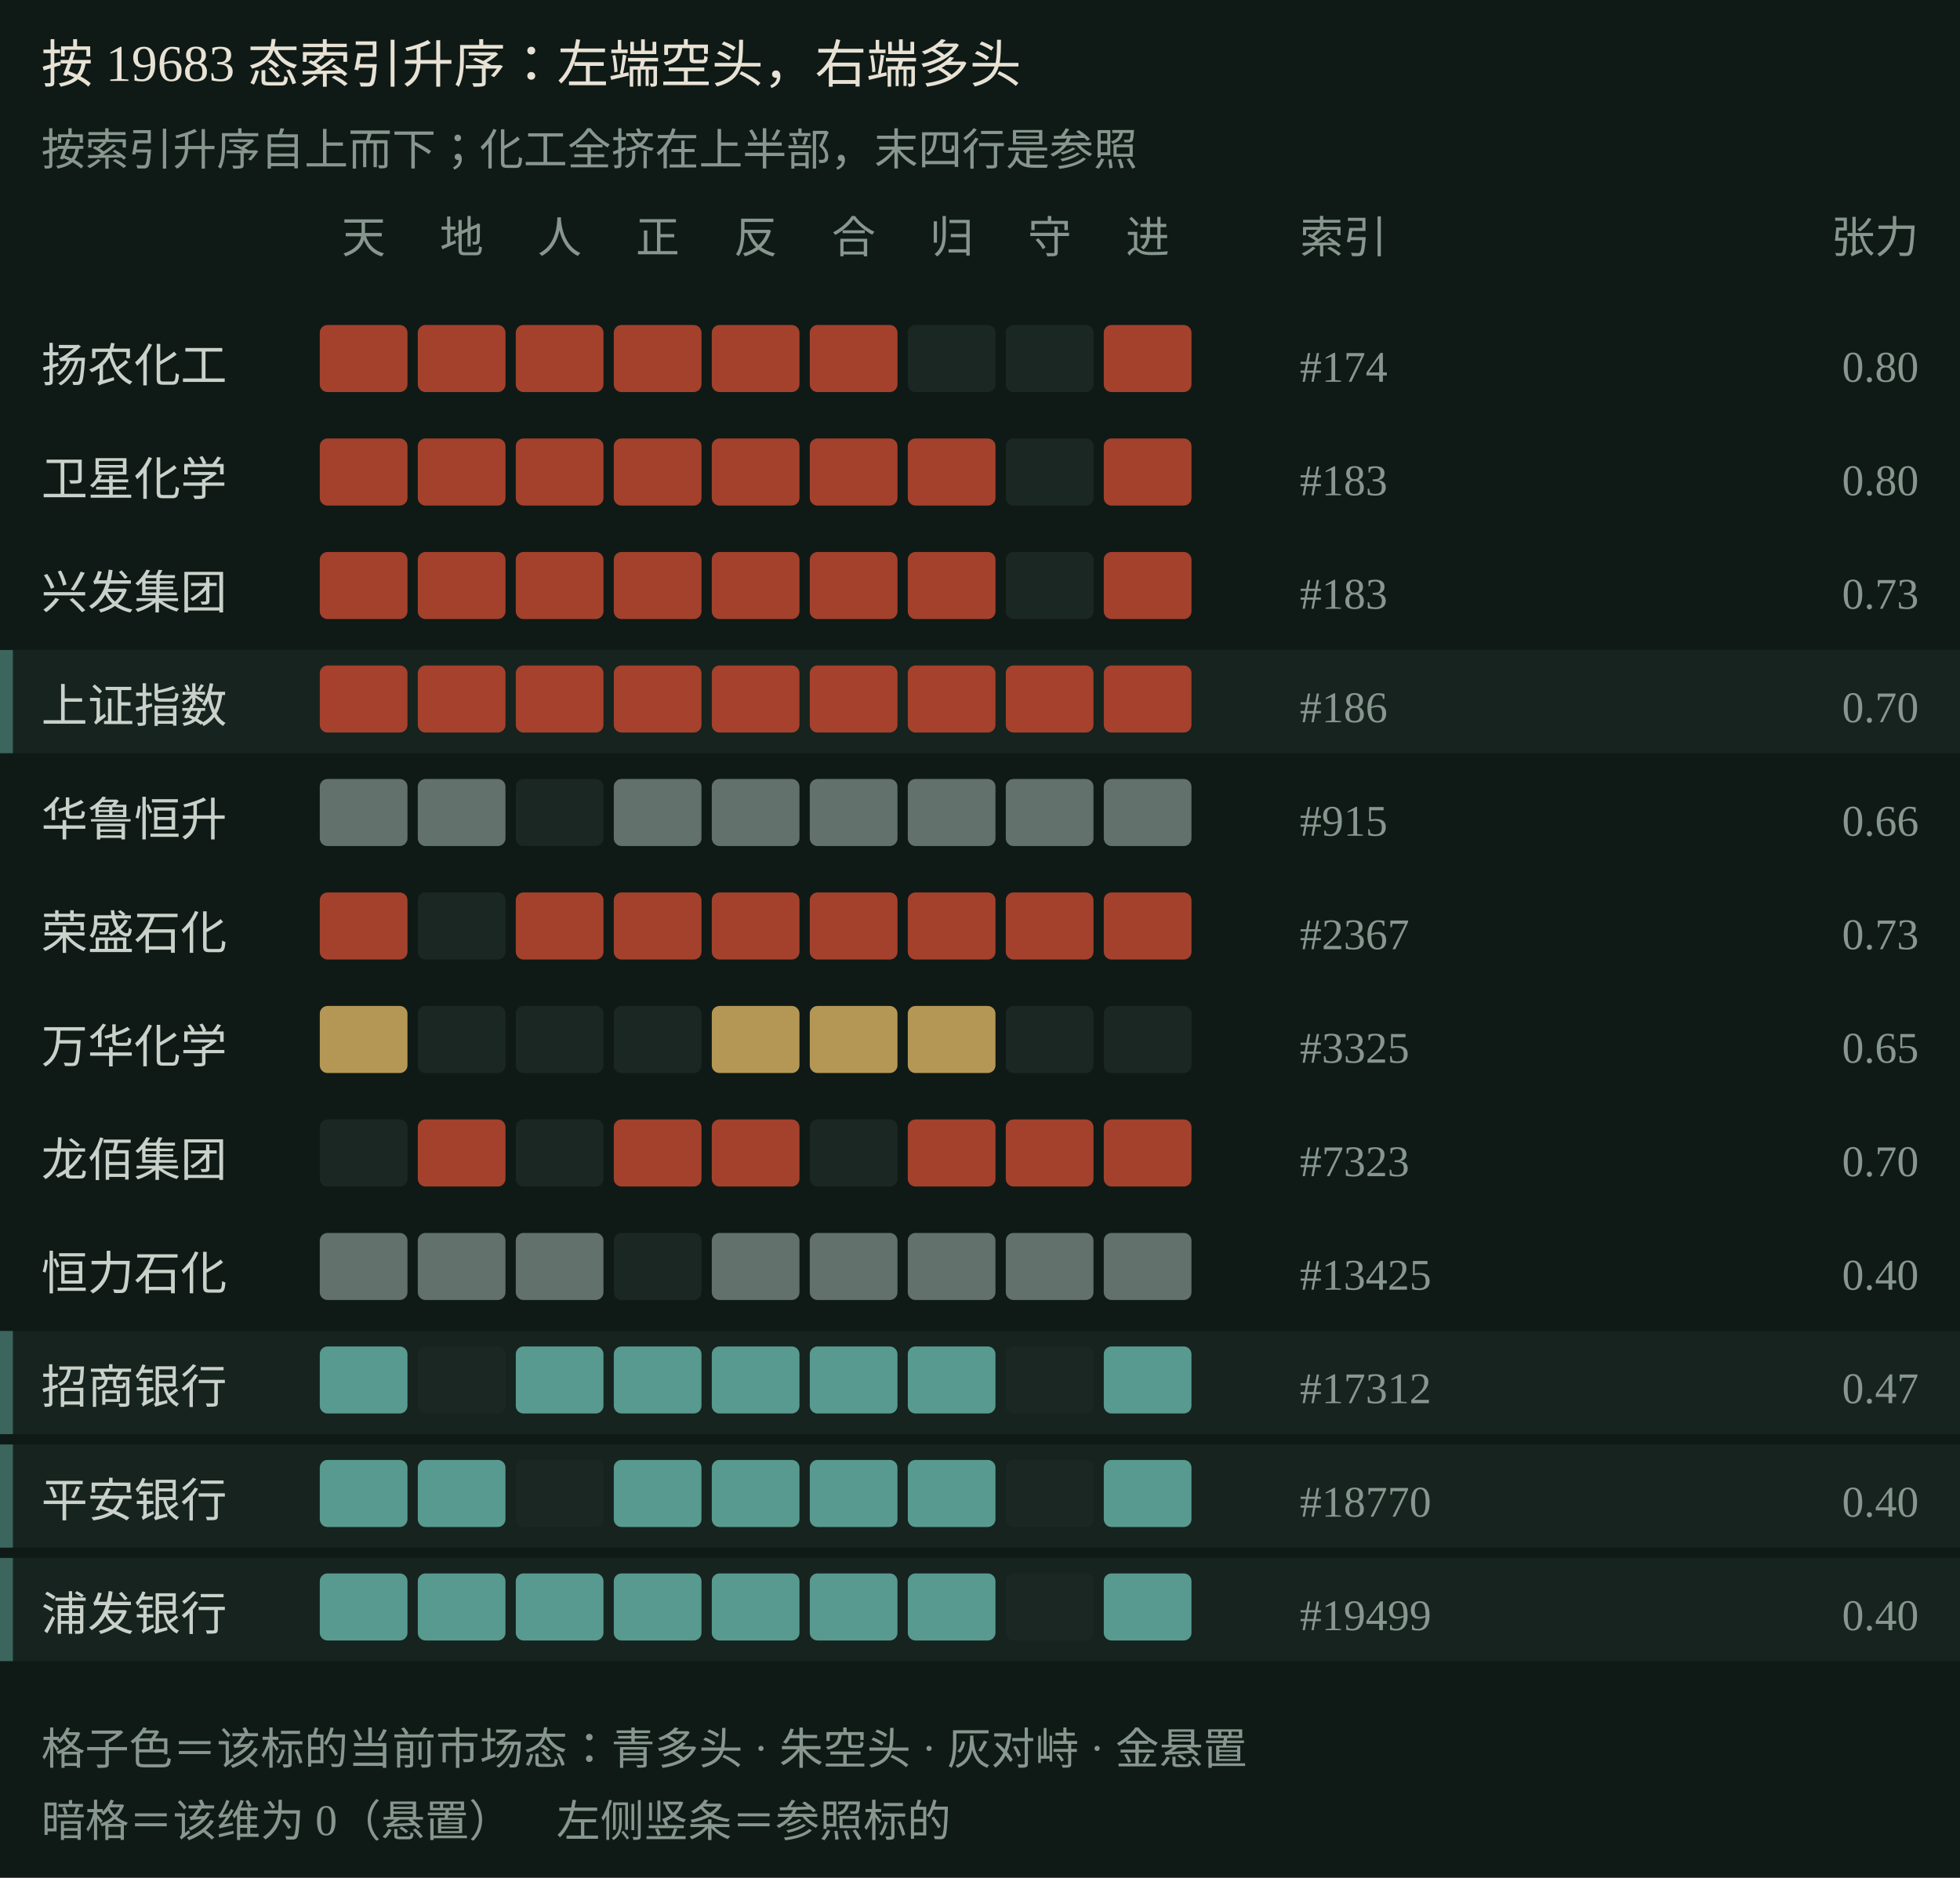
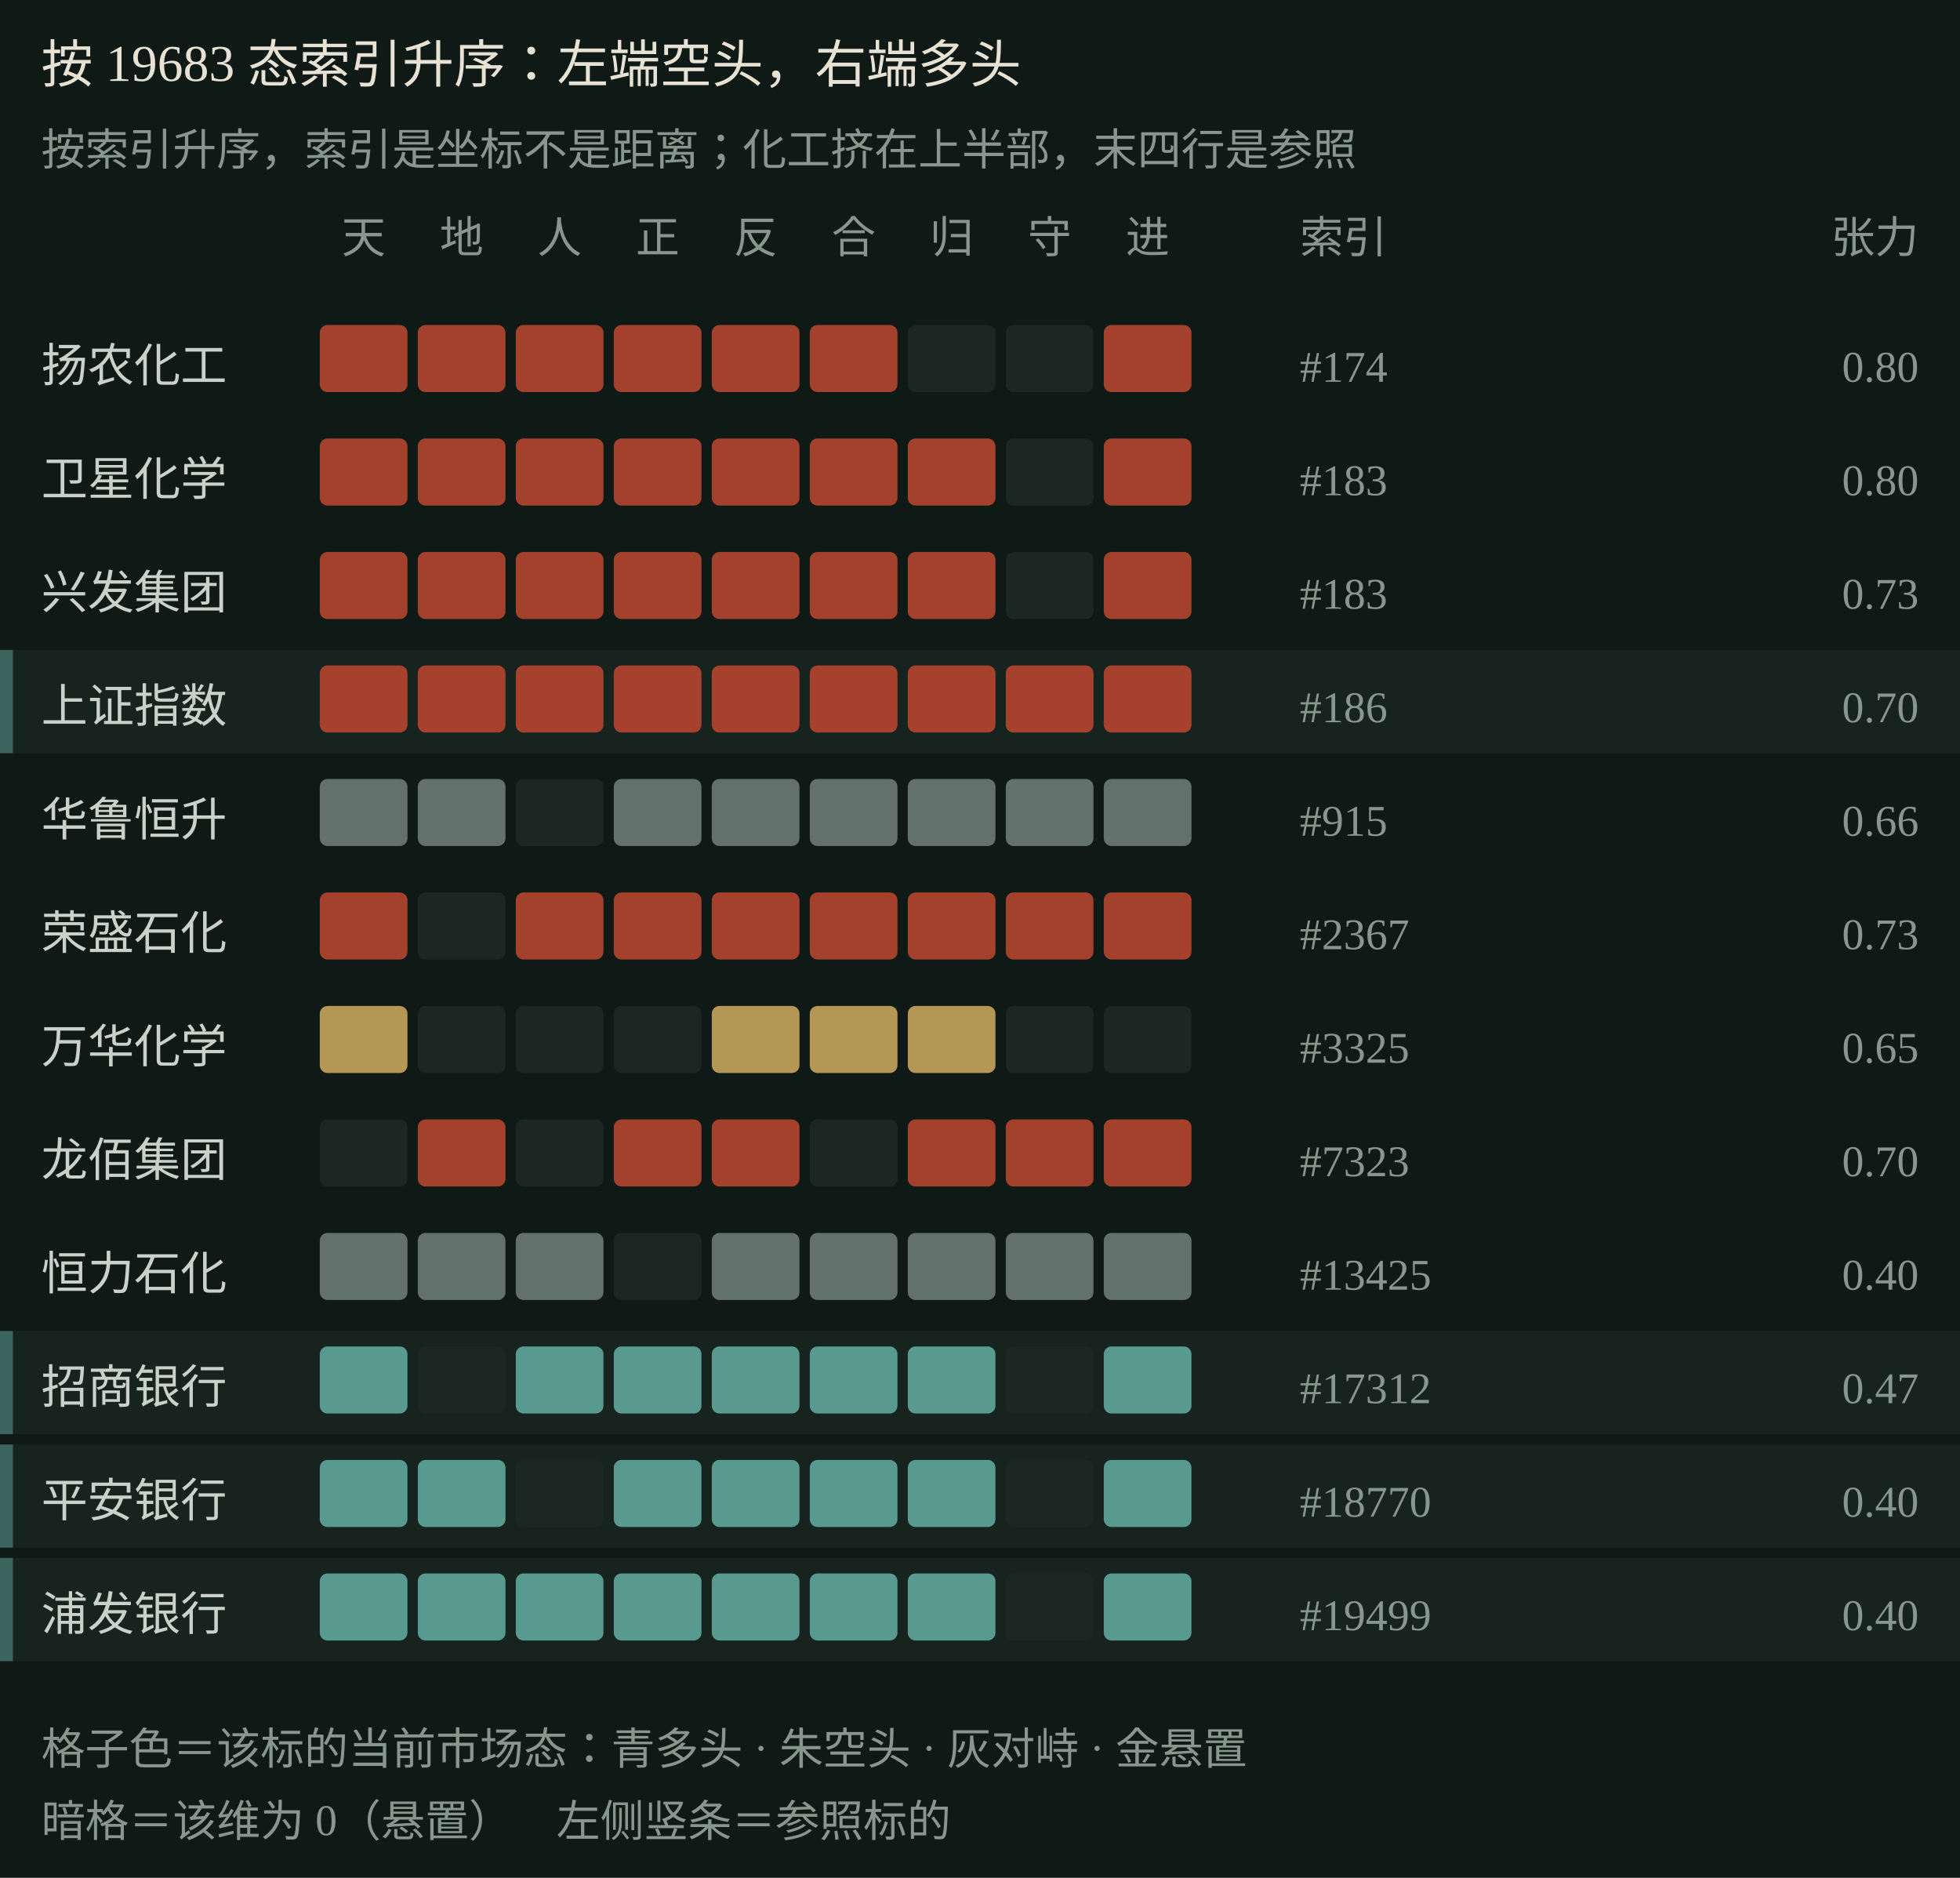
<svg xmlns="http://www.w3.org/2000/svg" viewBox="0 0 380 364" role="img" aria-label="化工八只与银行参照标的的九维状态矩阵，按 19683 状态索引升序排列">
  <style>.tl{fill:#e8e2d5;font-size:10px}.hd{fill:#87968f;font-size:8.5px}.nm{fill:#c9d1ca;font-size:9px}.tg{fill:#87968f;font-size:8.5px}.pos{fill:#5fa79b}.neg{fill:#b5452f}.neu{fill:#6b7a74}.neu2{fill:#c8a45c}</style>
  <rect width="380" height="364" fill="#0f1a16" />
  <text x="8" y="16" class="tl">按 19683 态索引升序：左端空头，右端多头</text>
-   <text x="8" y="32" class="hd">按索引升序自上而下；化工全挤在上半部，末四行是参照</text>
+   <text x="8" y="32" class="hd">按索引升序，索引是坐标不是距离；化工挤在上半部，末四行是参照</text>
  <text x="70.5" y="49" class="hd" text-anchor="middle">天</text>
  <text x="89.5" y="49" class="hd" text-anchor="middle">地</text>
  <text x="108.5" y="49" class="hd" text-anchor="middle">人</text>
  <text x="127.5" y="49" class="hd" text-anchor="middle">正</text>
  <text x="146.5" y="49" class="hd" text-anchor="middle">反</text>
  <text x="165.5" y="49" class="hd" text-anchor="middle">合</text>
  <text x="184.5" y="49" class="hd" text-anchor="middle">归</text>
  <text x="203.5" y="49" class="hd" text-anchor="middle">守</text>
  <text x="222.5" y="49" class="hd" text-anchor="middle">进</text>
  <text x="252" y="49" class="hd">索引</text>
  <text x="372" y="49" class="hd" text-anchor="end">张力</text>
  <text x="8" y="74" class="nm">扬农化工</text>
  <rect x="62" y="63" width="17" height="13" rx="1.5" class="neg" opacity=".9" />
  <rect x="81" y="63" width="17" height="13" rx="1.5" class="neg" opacity=".9" />
  <rect x="100" y="63" width="17" height="13" rx="1.5" class="neg" opacity=".9" />
  <rect x="119" y="63" width="17" height="13" rx="1.5" class="neg" opacity=".9" />
  <rect x="138" y="63" width="17" height="13" rx="1.5" class="neg" opacity=".9" />
  <rect x="157" y="63" width="17" height="13" rx="1.5" class="neg" opacity=".9" />
  <rect x="176" y="63" width="17" height="13" rx="1.5" fill="#1b2723" />
  <rect x="195" y="63" width="17" height="13" rx="1.5" fill="#1b2723" />
  <rect x="214" y="63" width="17" height="13" rx="1.5" class="neg" opacity=".9" />
  <text x="252" y="74" class="tg">#174</text>
  <text x="372" y="74" class="tg" text-anchor="end">0.80</text>
  <text x="8" y="96" class="nm">卫星化学</text>
  <rect x="62" y="85" width="17" height="13" rx="1.5" class="neg" opacity=".9" />
  <rect x="81" y="85" width="17" height="13" rx="1.5" class="neg" opacity=".9" />
  <rect x="100" y="85" width="17" height="13" rx="1.5" class="neg" opacity=".9" />
  <rect x="119" y="85" width="17" height="13" rx="1.5" class="neg" opacity=".9" />
  <rect x="138" y="85" width="17" height="13" rx="1.5" class="neg" opacity=".9" />
  <rect x="157" y="85" width="17" height="13" rx="1.5" class="neg" opacity=".9" />
  <rect x="176" y="85" width="17" height="13" rx="1.5" class="neg" opacity=".9" />
  <rect x="195" y="85" width="17" height="13" rx="1.5" fill="#1b2723" />
  <rect x="214" y="85" width="17" height="13" rx="1.5" class="neg" opacity=".9" />
  <text x="252" y="96" class="tg">#183</text>
  <text x="372" y="96" class="tg" text-anchor="end">0.80</text>
  <text x="8" y="118" class="nm">兴发集团</text>
  <rect x="62" y="107" width="17" height="13" rx="1.5" class="neg" opacity=".9" />
  <rect x="81" y="107" width="17" height="13" rx="1.5" class="neg" opacity=".9" />
  <rect x="100" y="107" width="17" height="13" rx="1.5" class="neg" opacity=".9" />
  <rect x="119" y="107" width="17" height="13" rx="1.5" class="neg" opacity=".9" />
  <rect x="138" y="107" width="17" height="13" rx="1.5" class="neg" opacity=".9" />
  <rect x="157" y="107" width="17" height="13" rx="1.5" class="neg" opacity=".9" />
  <rect x="176" y="107" width="17" height="13" rx="1.5" class="neg" opacity=".9" />
  <rect x="195" y="107" width="17" height="13" rx="1.5" fill="#1b2723" />
  <rect x="214" y="107" width="17" height="13" rx="1.5" class="neg" opacity=".9" />
  <text x="252" y="118" class="tg">#183</text>
  <text x="372" y="118" class="tg" text-anchor="end">0.73</text>
  <rect x="0" y="126" width="380" height="20" fill="#16231e" />
  <rect x="0" y="126" width="2.5" height="20" fill="#5fa79b" opacity=".5" />
  <text x="8" y="140" class="nm">上证指数</text>
  <rect x="62" y="129" width="17" height="13" rx="1.5" class="neg" opacity=".9" />
  <rect x="81" y="129" width="17" height="13" rx="1.5" class="neg" opacity=".9" />
  <rect x="100" y="129" width="17" height="13" rx="1.5" class="neg" opacity=".9" />
  <rect x="119" y="129" width="17" height="13" rx="1.5" class="neg" opacity=".9" />
  <rect x="138" y="129" width="17" height="13" rx="1.5" class="neg" opacity=".9" />
  <rect x="157" y="129" width="17" height="13" rx="1.5" class="neg" opacity=".9" />
  <rect x="176" y="129" width="17" height="13" rx="1.5" class="neg" opacity=".9" />
  <rect x="195" y="129" width="17" height="13" rx="1.5" class="neg" opacity=".9" />
  <rect x="214" y="129" width="17" height="13" rx="1.5" class="neg" opacity=".9" />
  <text x="252" y="140" class="tg">#186</text>
  <text x="372" y="140" class="tg" text-anchor="end">0.70</text>
  <text x="8" y="162" class="nm">华鲁恒升</text>
  <rect x="62" y="151" width="17" height="13" rx="1.5" class="neu" opacity=".9" />
  <rect x="81" y="151" width="17" height="13" rx="1.5" class="neu" opacity=".9" />
  <rect x="100" y="151" width="17" height="13" rx="1.5" fill="#1b2723" />
  <rect x="119" y="151" width="17" height="13" rx="1.5" class="neu" opacity=".9" />
  <rect x="138" y="151" width="17" height="13" rx="1.5" class="neu" opacity=".9" />
  <rect x="157" y="151" width="17" height="13" rx="1.5" class="neu" opacity=".9" />
  <rect x="176" y="151" width="17" height="13" rx="1.5" class="neu" opacity=".9" />
  <rect x="195" y="151" width="17" height="13" rx="1.5" class="neu" opacity=".9" />
  <rect x="214" y="151" width="17" height="13" rx="1.5" class="neu" opacity=".9" />
  <text x="252" y="162" class="tg">#915</text>
  <text x="372" y="162" class="tg" text-anchor="end">0.66</text>
  <text x="8" y="184" class="nm">荣盛石化</text>
  <rect x="62" y="173" width="17" height="13" rx="1.5" class="neg" opacity=".9" />
  <rect x="81" y="173" width="17" height="13" rx="1.5" fill="#1b2723" />
  <rect x="100" y="173" width="17" height="13" rx="1.5" class="neg" opacity=".9" />
  <rect x="119" y="173" width="17" height="13" rx="1.5" class="neg" opacity=".9" />
  <rect x="138" y="173" width="17" height="13" rx="1.5" class="neg" opacity=".9" />
  <rect x="157" y="173" width="17" height="13" rx="1.5" class="neg" opacity=".9" />
  <rect x="176" y="173" width="17" height="13" rx="1.5" class="neg" opacity=".9" />
  <rect x="195" y="173" width="17" height="13" rx="1.5" class="neg" opacity=".9" />
  <rect x="214" y="173" width="17" height="13" rx="1.5" class="neg" opacity=".9" />
  <text x="252" y="184" class="tg">#2367</text>
  <text x="372" y="184" class="tg" text-anchor="end">0.73</text>
  <text x="8" y="206" class="nm">万华化学</text>
  <rect x="62" y="195" width="17" height="13" rx="1.5" class="neu2" opacity=".9" />
  <rect x="81" y="195" width="17" height="13" rx="1.5" fill="#1b2723" />
  <rect x="100" y="195" width="17" height="13" rx="1.5" fill="#1b2723" />
  <rect x="119" y="195" width="17" height="13" rx="1.5" fill="#1b2723" />
  <rect x="138" y="195" width="17" height="13" rx="1.5" class="neu2" opacity=".9" />
  <rect x="157" y="195" width="17" height="13" rx="1.5" class="neu2" opacity=".9" />
  <rect x="176" y="195" width="17" height="13" rx="1.5" class="neu2" opacity=".9" />
  <rect x="195" y="195" width="17" height="13" rx="1.5" fill="#1b2723" />
  <rect x="214" y="195" width="17" height="13" rx="1.5" fill="#1b2723" />
  <text x="252" y="206" class="tg">#3325</text>
  <text x="372" y="206" class="tg" text-anchor="end">0.65</text>
  <text x="8" y="228" class="nm">龙佰集团</text>
  <rect x="62" y="217" width="17" height="13" rx="1.5" fill="#1b2723" />
  <rect x="81" y="217" width="17" height="13" rx="1.5" class="neg" opacity=".9" />
  <rect x="100" y="217" width="17" height="13" rx="1.5" fill="#1b2723" />
  <rect x="119" y="217" width="17" height="13" rx="1.5" class="neg" opacity=".9" />
  <rect x="138" y="217" width="17" height="13" rx="1.5" class="neg" opacity=".9" />
  <rect x="157" y="217" width="17" height="13" rx="1.5" fill="#1b2723" />
  <rect x="176" y="217" width="17" height="13" rx="1.5" class="neg" opacity=".9" />
  <rect x="195" y="217" width="17" height="13" rx="1.5" class="neg" opacity=".9" />
  <rect x="214" y="217" width="17" height="13" rx="1.5" class="neg" opacity=".9" />
  <text x="252" y="228" class="tg">#7323</text>
  <text x="372" y="228" class="tg" text-anchor="end">0.70</text>
  <text x="8" y="250" class="nm">恒力石化</text>
  <rect x="62" y="239" width="17" height="13" rx="1.5" class="neu" opacity=".9" />
  <rect x="81" y="239" width="17" height="13" rx="1.5" class="neu" opacity=".9" />
  <rect x="100" y="239" width="17" height="13" rx="1.5" class="neu" opacity=".9" />
  <rect x="119" y="239" width="17" height="13" rx="1.5" fill="#1b2723" />
  <rect x="138" y="239" width="17" height="13" rx="1.5" class="neu" opacity=".9" />
  <rect x="157" y="239" width="17" height="13" rx="1.5" class="neu" opacity=".9" />
  <rect x="176" y="239" width="17" height="13" rx="1.5" class="neu" opacity=".9" />
  <rect x="195" y="239" width="17" height="13" rx="1.5" class="neu" opacity=".9" />
  <rect x="214" y="239" width="17" height="13" rx="1.5" class="neu" opacity=".9" />
  <text x="252" y="250" class="tg">#13425</text>
  <text x="372" y="250" class="tg" text-anchor="end">0.40</text>
  <rect x="0" y="258" width="380" height="20" fill="#16231e" />
  <rect x="0" y="258" width="2.5" height="20" fill="#5fa79b" opacity=".5" />
  <text x="8" y="272" class="nm">招商银行</text>
  <rect x="62" y="261" width="17" height="13" rx="1.5" class="pos" opacity=".9" />
  <rect x="81" y="261" width="17" height="13" rx="1.5" fill="#1b2723" />
  <rect x="100" y="261" width="17" height="13" rx="1.5" class="pos" opacity=".9" />
  <rect x="119" y="261" width="17" height="13" rx="1.5" class="pos" opacity=".9" />
  <rect x="138" y="261" width="17" height="13" rx="1.5" class="pos" opacity=".9" />
  <rect x="157" y="261" width="17" height="13" rx="1.5" class="pos" opacity=".9" />
  <rect x="176" y="261" width="17" height="13" rx="1.5" class="pos" opacity=".9" />
  <rect x="195" y="261" width="17" height="13" rx="1.5" fill="#1b2723" />
  <rect x="214" y="261" width="17" height="13" rx="1.5" class="pos" opacity=".9" />
  <text x="252" y="272" class="tg">#17312</text>
  <text x="372" y="272" class="tg" text-anchor="end">0.47</text>
  <rect x="0" y="280" width="380" height="20" fill="#16231e" />
  <rect x="0" y="280" width="2.5" height="20" fill="#5fa79b" opacity=".5" />
  <text x="8" y="294" class="nm">平安银行</text>
  <rect x="62" y="283" width="17" height="13" rx="1.5" class="pos" opacity=".9" />
  <rect x="81" y="283" width="17" height="13" rx="1.5" class="pos" opacity=".9" />
  <rect x="100" y="283" width="17" height="13" rx="1.5" fill="#1b2723" />
  <rect x="119" y="283" width="17" height="13" rx="1.5" class="pos" opacity=".9" />
  <rect x="138" y="283" width="17" height="13" rx="1.5" class="pos" opacity=".9" />
  <rect x="157" y="283" width="17" height="13" rx="1.5" class="pos" opacity=".9" />
  <rect x="176" y="283" width="17" height="13" rx="1.5" class="pos" opacity=".9" />
  <rect x="195" y="283" width="17" height="13" rx="1.5" fill="#1b2723" />
  <rect x="214" y="283" width="17" height="13" rx="1.5" class="pos" opacity=".9" />
  <text x="252" y="294" class="tg">#18770</text>
  <text x="372" y="294" class="tg" text-anchor="end">0.40</text>
  <rect x="0" y="302" width="380" height="20" fill="#16231e" />
  <rect x="0" y="302" width="2.5" height="20" fill="#5fa79b" opacity=".5" />
  <text x="8" y="316" class="nm">浦发银行</text>
  <rect x="62" y="305" width="17" height="13" rx="1.5" class="pos" opacity=".9" />
  <rect x="81" y="305" width="17" height="13" rx="1.5" class="pos" opacity=".9" />
  <rect x="100" y="305" width="17" height="13" rx="1.5" class="pos" opacity=".9" />
  <rect x="119" y="305" width="17" height="13" rx="1.5" class="pos" opacity=".9" />
  <rect x="138" y="305" width="17" height="13" rx="1.5" class="pos" opacity=".9" />
  <rect x="157" y="305" width="17" height="13" rx="1.5" class="pos" opacity=".9" />
  <rect x="176" y="305" width="17" height="13" rx="1.5" class="pos" opacity=".9" />
  <rect x="195" y="305" width="17" height="13" rx="1.5" fill="#1b2723" />
  <rect x="214" y="305" width="17" height="13" rx="1.5" class="pos" opacity=".9" />
  <text x="252" y="316" class="tg">#19499</text>
  <text x="372" y="316" class="tg" text-anchor="end">0.40</text>
  <text x="8" y="342" class="hd">格子色＝该标的当前市场态：青多头 · 朱空头 · 灰对峙 · 金悬置</text>
  <text x="8" y="356" class="hd">暗格＝该维为 0（悬置）　左侧竖条＝参照标的</text>
</svg>
